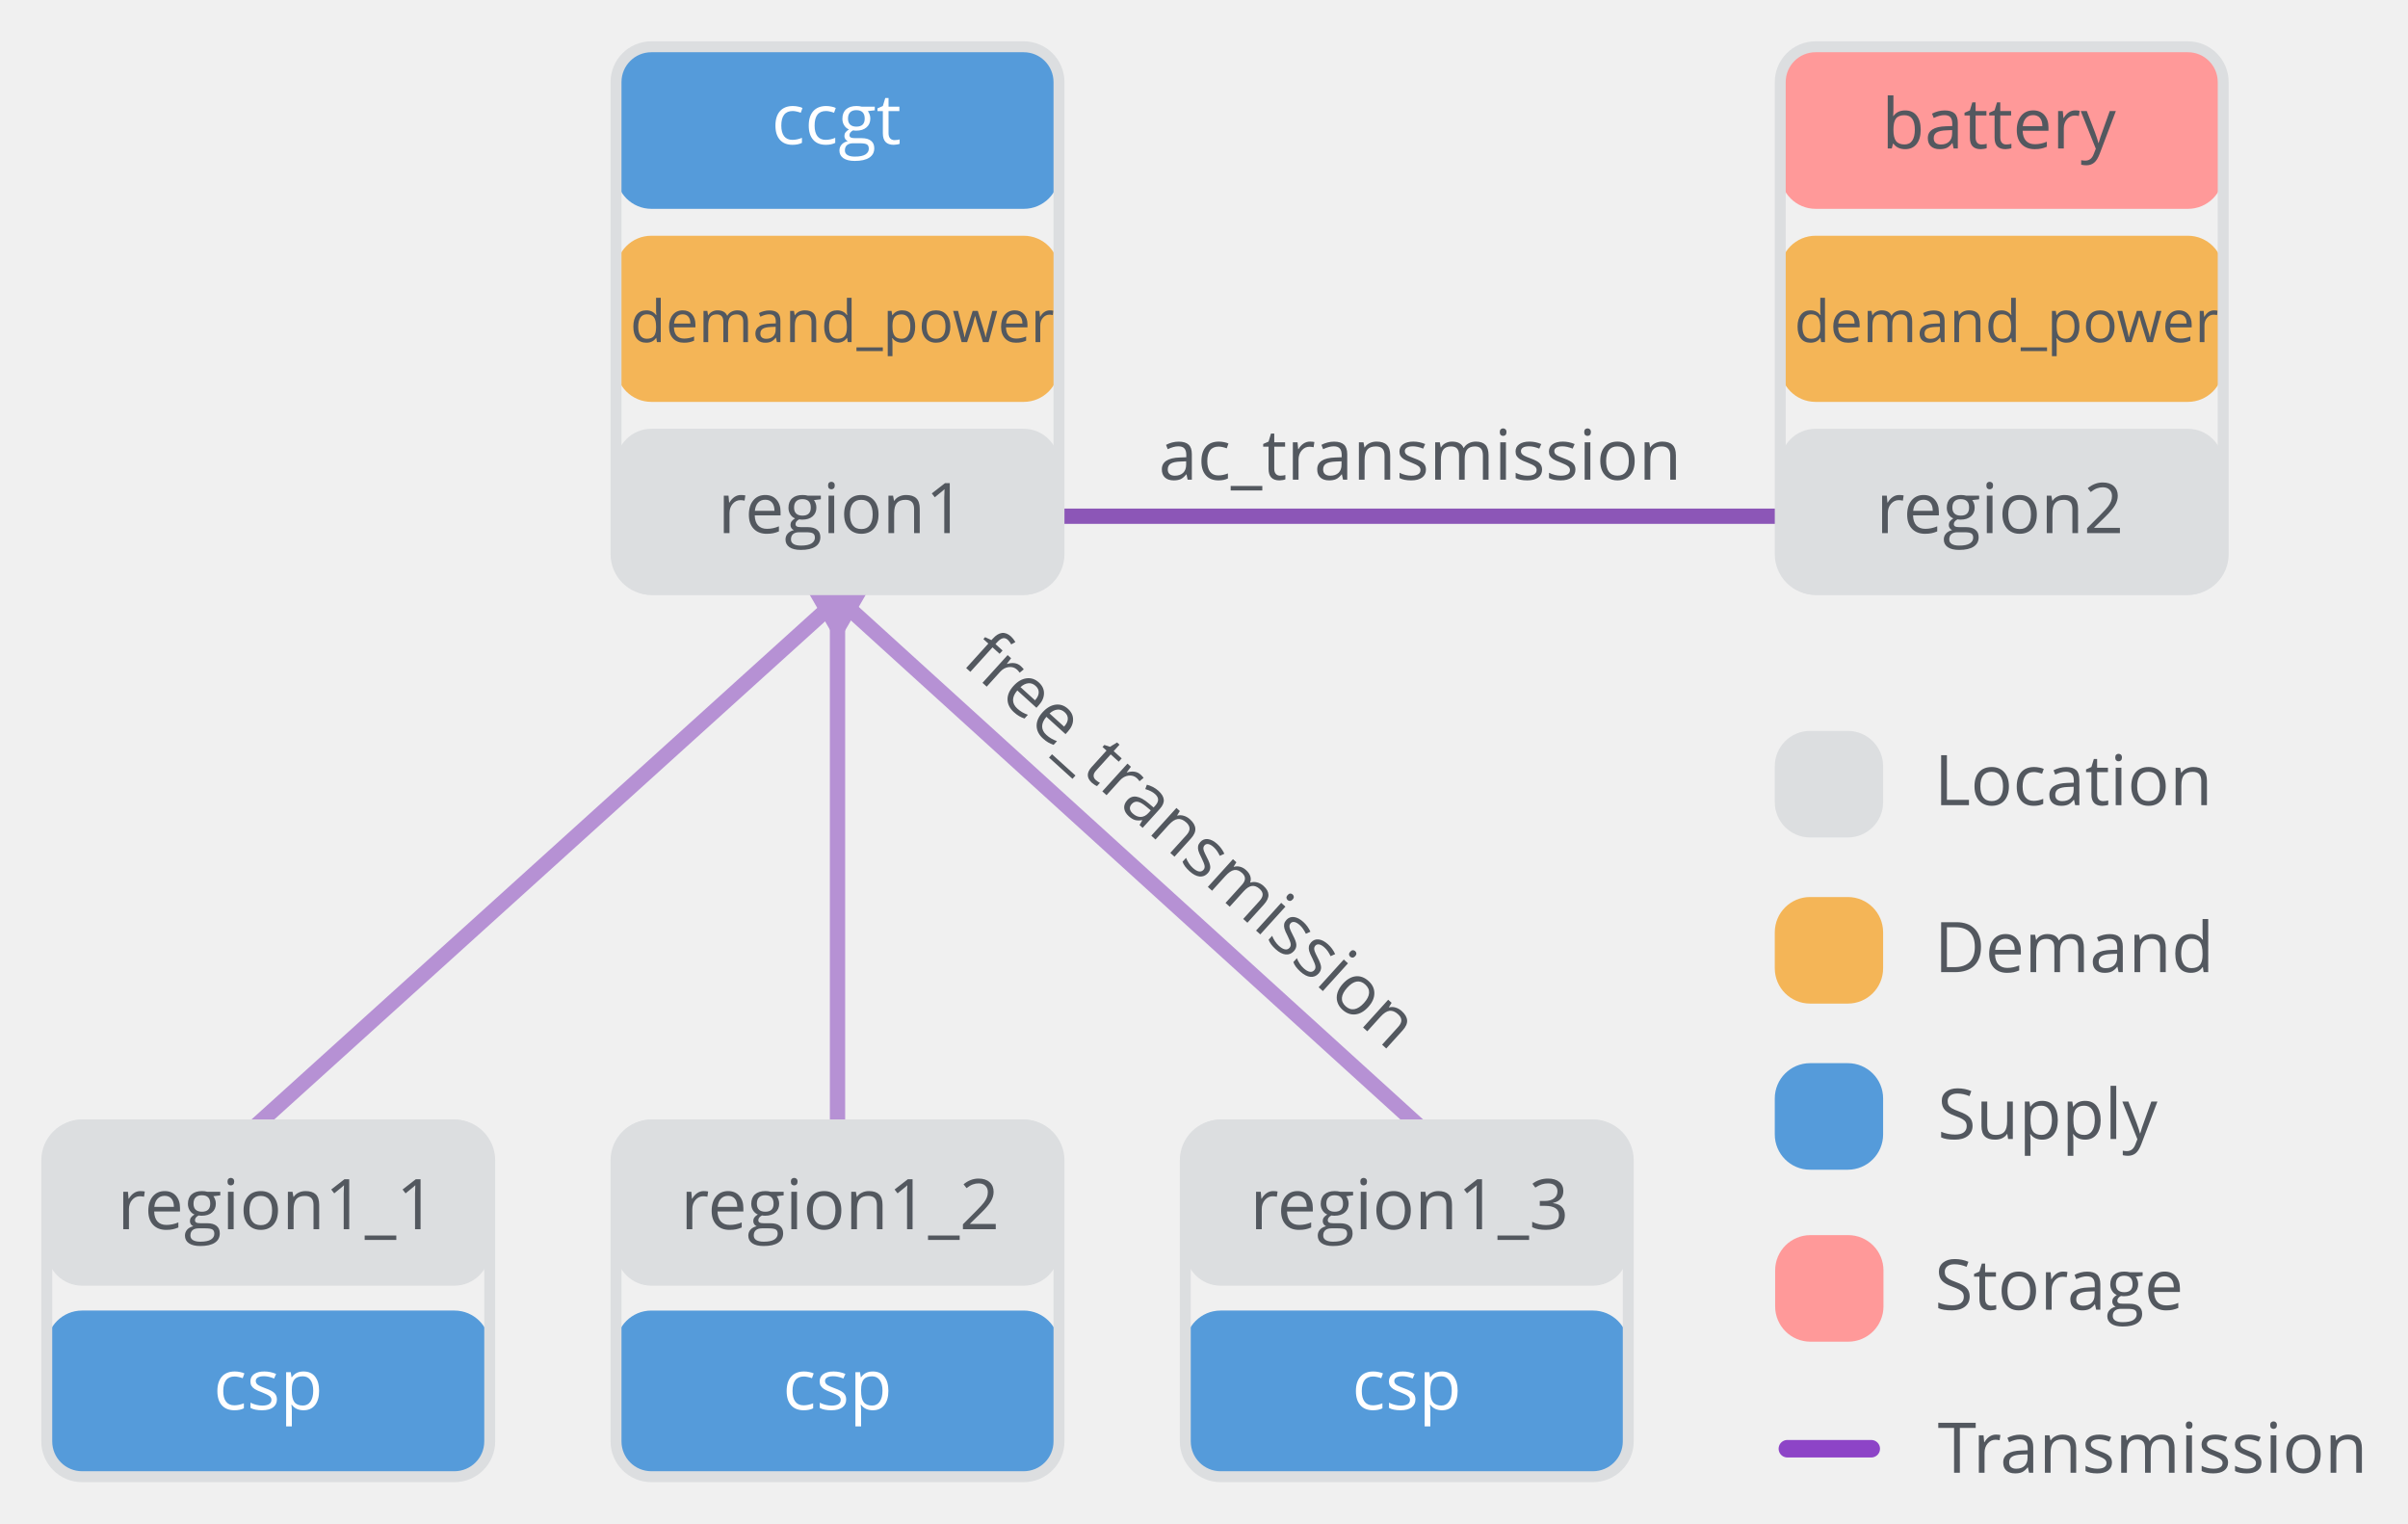
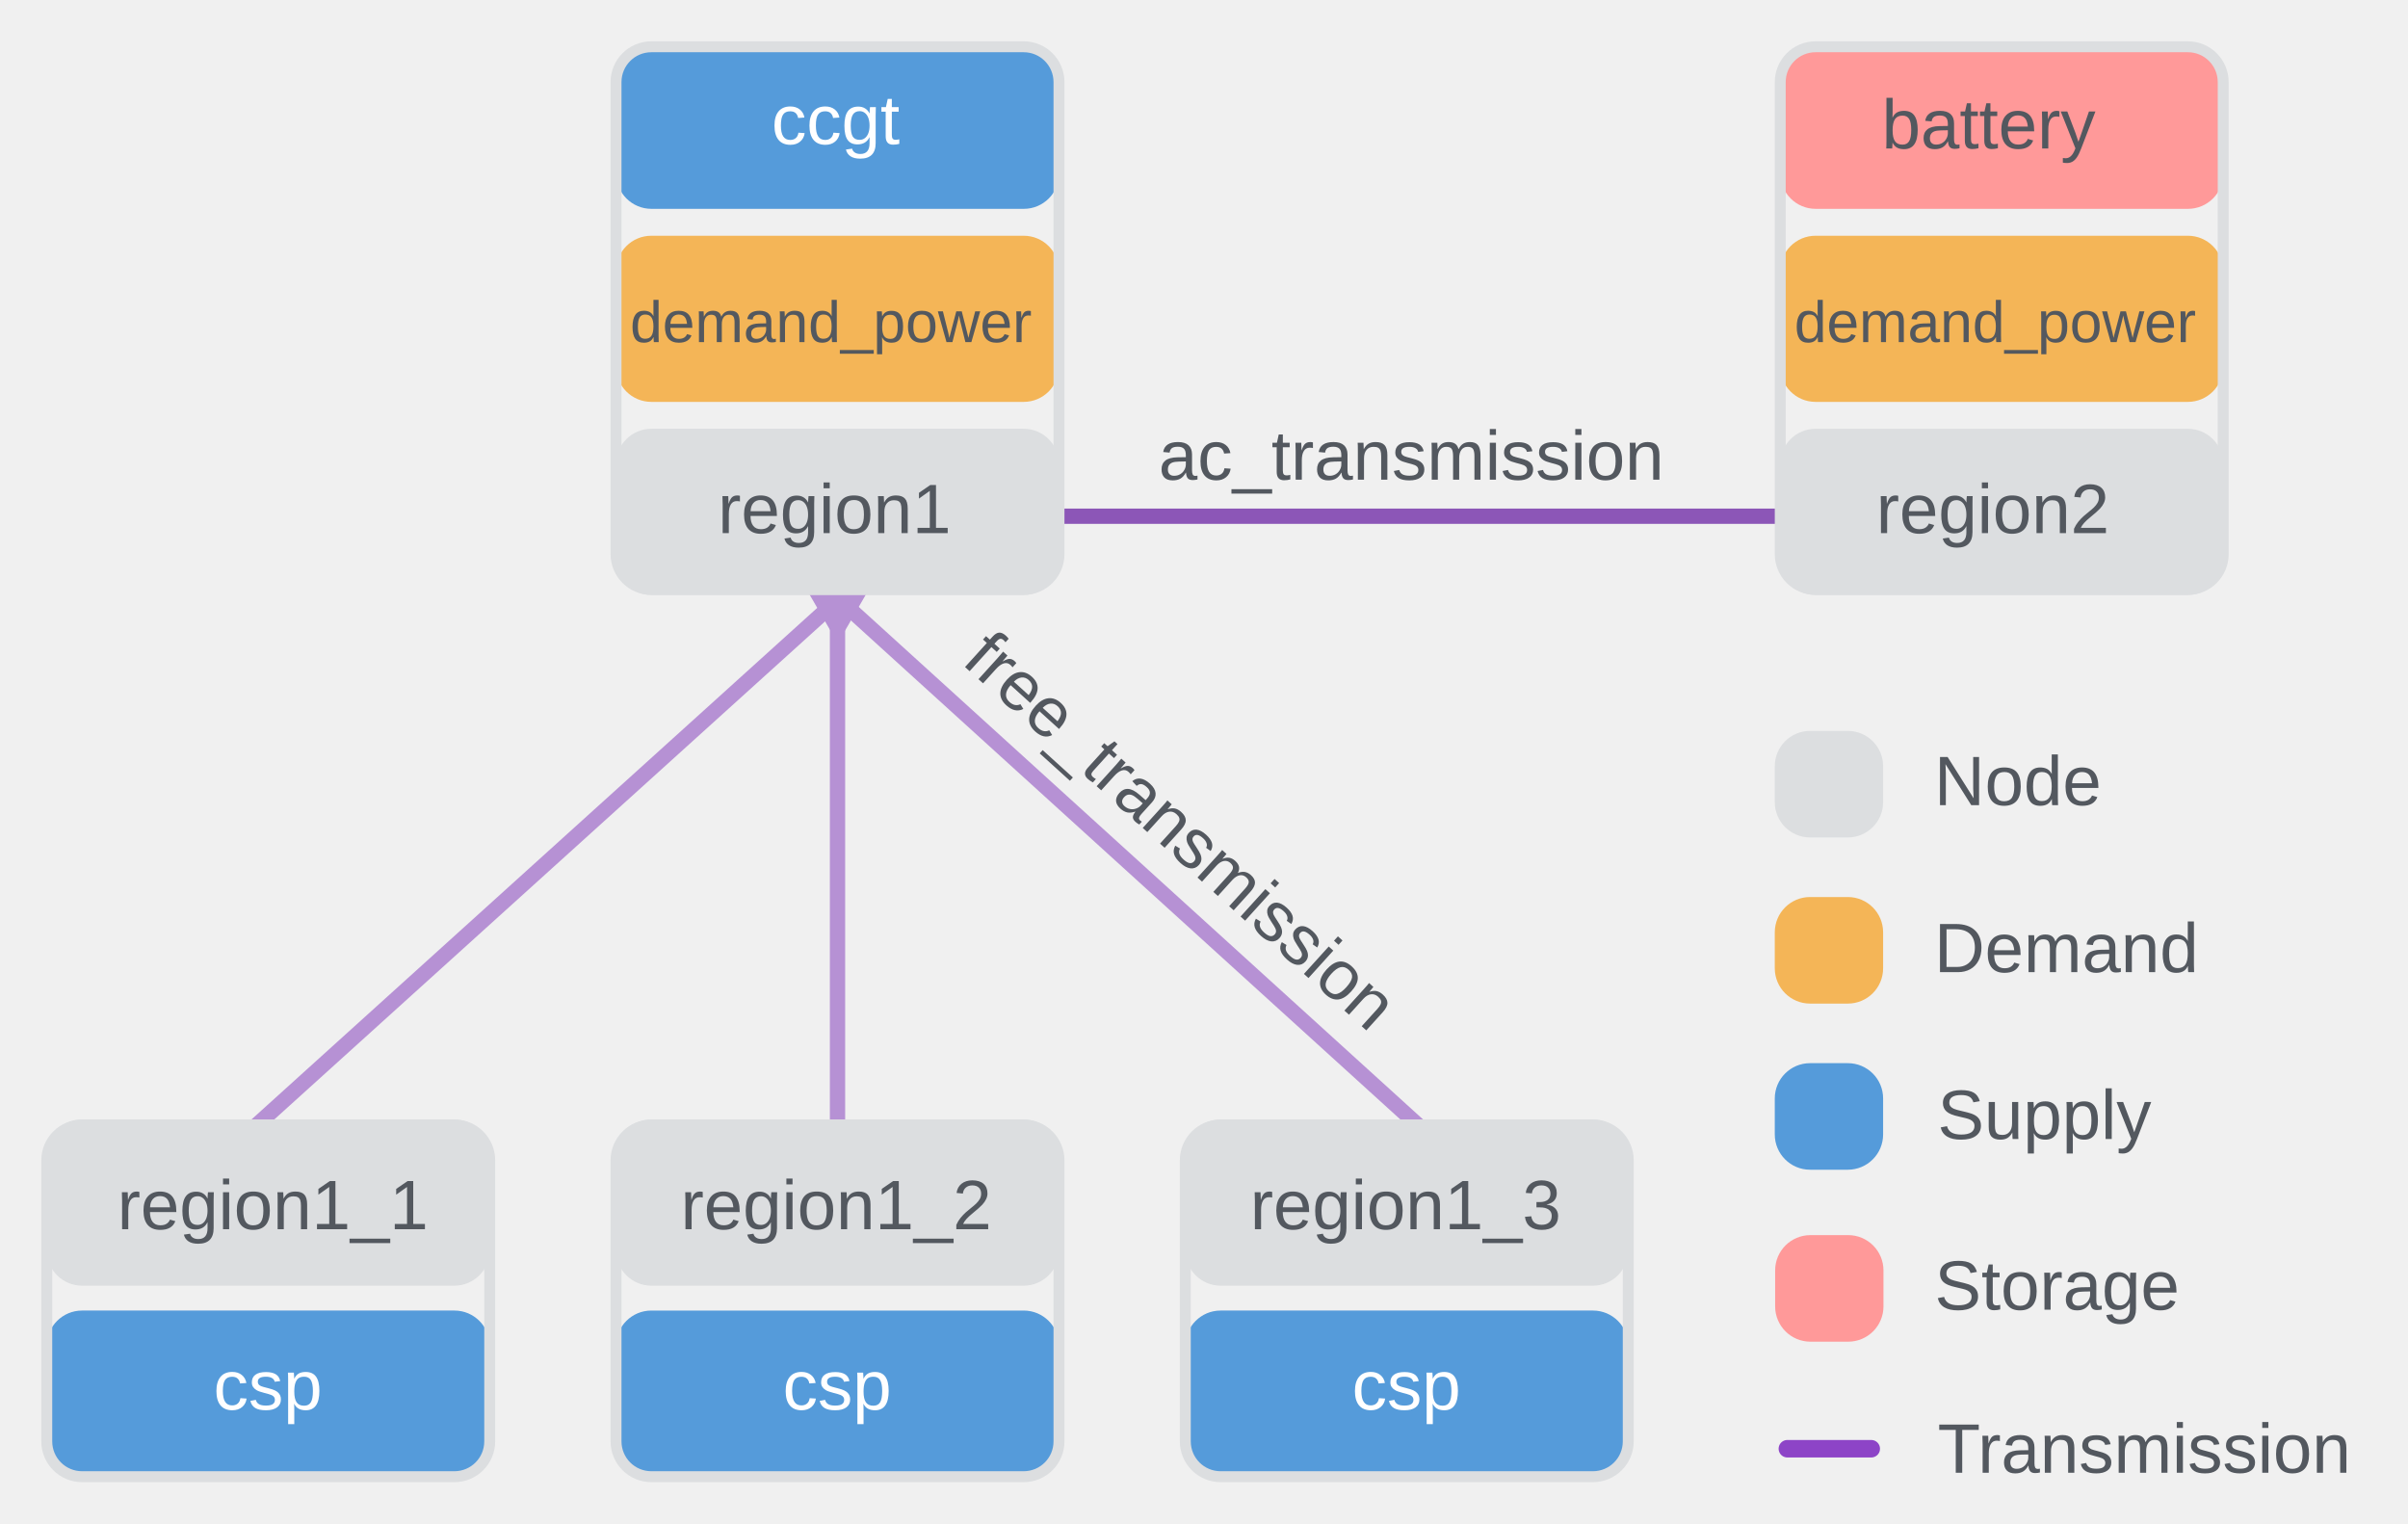
<svg xmlns="http://www.w3.org/2000/svg" id="svg2" version="1.1" xml:space="preserve" width="291.503mm" height="184.398mm" viewBox="0 0 1032.885 653.379">
  <defs id="defs6">
    <marker orient="auto" refY="0" refX="0" id="TriangleOutL" style="overflow:visible">
      <path id="path5125" d="M 5.77,0 -2.88,5 V -5 Z" style="fill:#b691d4;fill-opacity:1;fill-rule:evenodd;stroke:#b691d4;stroke-width:1pt;stroke-opacity:1" transform="scale(0.8)" />
    </marker>
    <marker style="overflow:visible" id="marker1277" refX="0" refY="0" orient="auto">
      <path transform="scale(0.6)" style="fill:#b691d4;fill-opacity:1;fill-rule:evenodd;stroke:#b691d4;stroke-width:1pt;stroke-opacity:1" d="m -0.375,-0.046 c 0,2.76 2.24,5 5,5 v -10 c -2.76,0 -5,2.24 -5,5 z" id="path1275" />
    </marker>
    <marker style="overflow:visible" id="marker1231" refX="0" refY="0" orient="auto">
      <path transform="matrix(0.6,0,0,0.6,4.275296,0.4580676)" style="fill:#b691d4;fill-opacity:1;fill-rule:evenodd;stroke:#b691d4;stroke-width:1pt;stroke-opacity:1" d="m -2.5,-0.809 c 0,2.76 -2.24,5 -5,5 v -10 c 2.76,0 5,2.24 5,5 z" id="path1229" />
    </marker>
    <clipPath clipPathUnits="userSpaceOnUse" id="clipPath166">
      <path d="m 617.021,82.363 h 153.666 v 58 H 617.021 Z" id="path168" />
    </clipPath>
    <marker style="overflow:visible" id="marker1231-2" refX="0" refY="0" orient="auto">
      <path transform="matrix(0.6,0,0,0.6,4.275296,0.4580676)" style="fill:#b691d4;fill-opacity:1;fill-rule:evenodd;stroke:#b691d4;stroke-width:1pt;stroke-opacity:1" d="m -2.5,-0.809 c 0,2.76 -2.24,5 -5,5 v -10 c 2.76,0 5,2.24 5,5 z" id="path1229-6" />
    </marker>
    <marker style="overflow:visible" id="marker1277-9" refX="0" refY="0" orient="auto">
      <path transform="scale(0.6)" style="fill:#b691d4;fill-opacity:1;fill-rule:evenodd;stroke:#b691d4;stroke-width:1pt;stroke-opacity:1" d="m -0.375,-0.046 c 0,2.76 2.24,5 5,5 v -10 c -2.76,0 -5,2.24 -5,5 z" id="path1275-0" />
    </marker>
    <marker style="overflow:visible" id="marker1231-2-0" refX="0" refY="0" orient="auto">
      <path transform="matrix(0.6,0,0,0.6,4.275296,0.4580676)" style="fill:#b691d4;fill-opacity:1;fill-rule:evenodd;stroke:#b691d4;stroke-width:1pt;stroke-opacity:1" d="m -2.5,-0.809 c 0,2.76 -2.24,5 -5,5 v -10 c 2.76,0 5,2.24 5,5 z" id="path1229-6-2" />
    </marker>
    <marker style="overflow:visible" id="marker1231-2-2" refX="0" refY="0" orient="auto">
      <path transform="matrix(0.6,0,0,0.6,4.275296,0.4580676)" style="fill:#b691d4;fill-opacity:1;fill-rule:evenodd;stroke:#b691d4;stroke-width:1pt;stroke-opacity:1" d="m -2.5,-0.809 c 0,2.76 -2.24,5 -5,5 v -10 c 2.76,0 5,2.24 5,5 z" id="path1229-6-9" />
    </marker>
    <marker style="overflow:visible" id="marker1231-2-9" refX="0" refY="0" orient="auto">
      <path transform="matrix(0.6,0,0,0.6,4.275296,0.4580676)" style="fill:#b691d4;fill-opacity:1;fill-rule:evenodd;stroke:#b691d4;stroke-width:1pt;stroke-opacity:1" d="m -2.5,-0.809 c 0,2.76 -2.24,5 -5,5 v -10 c 2.76,0 5,2.24 5,5 z" id="path1229-6-6" />
    </marker>
  </defs>
  <g id="g10" transform="matrix(1.25,0,0,-1.25,-40.13392,893.8944)">
    <path style="fill:none;stroke:#b691d4;stroke-width:2.63;stroke-linecap:round;stroke-linejoin:round;stroke-miterlimit:4;stroke-dasharray:none;stroke-dashoffset:0;stroke-opacity:1;marker-start:url(#TriangleOutL)" d="m 319.573,509.349 0.005,-5.594" id="path979-1-0-5" />
    <rect ry="12.111" rx="12.111" y="-700.461" x="243.537" height="57" width="152" id="rect896-2-1" style="opacity:1;fill:#559bda;fill-opacity:1;stroke:none;stroke-width:1.225;stroke-linecap:butt;stroke-linejoin:miter;stroke-miterlimit:4;stroke-dasharray:none;stroke-dashoffset:0;stroke-opacity:1" transform="scale(1,-1)" />
    <path style="fill:none;stroke:#b691d4;stroke-width:5.25;stroke-linecap:round;stroke-linejoin:round;stroke-miterlimit:4;stroke-dasharray:none;stroke-dashoffset:0;stroke-opacity:1" d="M 310.254,518.357 524.765,323.556" id="path979-1-4" />
    <path style="fill:none;stroke:#b691d4;stroke-width:5.25;stroke-linecap:round;stroke-linejoin:round;stroke-miterlimit:4;stroke-dasharray:none;stroke-opacity:1" d="m 319.5,296.598 c 0,238.953 0,238.953 0,238.953" id="path1298-8" />
    <path style="fill:none;stroke:#b691d4;stroke-width:5.25;stroke-linecap:round;stroke-linejoin:round;stroke-miterlimit:4;stroke-dasharray:none;stroke-dashoffset:0;stroke-opacity:1" d="M 329.613,518.449 114.045,323.551" id="path979-1" />
    <path style="fill:none;stroke:#8c56b7;stroke-width:5.25;stroke-linecap:round;stroke-linejoin:round;stroke-miterlimit:4;stroke-dasharray:none;stroke-opacity:1" d="m 397.05,538 c 251.891,0 251.891,0 251.891,0" id="path1298" />
    <rect ry="12.111" rx="12.111" y="-265.461" x="243.5" height="57" width="152" id="rect896-2-9" style="opacity:1;fill:#559bda;fill-opacity:1;stroke:none;stroke-width:1.225;stroke-linecap:butt;stroke-linejoin:miter;stroke-miterlimit:4;stroke-dasharray:none;stroke-dashoffset:0;stroke-opacity:1" transform="scale(1,-1)" />
    <rect ry="12.111" rx="12.111" y="-378.992" x="475.792" height="57" width="152" id="rect896-2-5" style="opacity:1;fill:#dcdee0;fill-opacity:1;stroke:none;stroke-width:1.225;stroke-linecap:butt;stroke-linejoin:miter;stroke-miterlimit:4;stroke-dasharray:none;stroke-dashoffset:0;stroke-opacity:1" transform="matrix(1,0,0,-1,-232.2923,-47.99247)" />
    <rect ry="12.111" rx="12.111" y="-331" x="438.845" height="57" width="152" id="rect896-2-66" style="opacity:1;fill:#dcdee0;fill-opacity:1;stroke:none;stroke-width:1.225;stroke-linecap:butt;stroke-linejoin:miter;stroke-miterlimit:4;stroke-dasharray:none;stroke-dashoffset:0;stroke-opacity:1" transform="scale(1,-1)" />
    <rect ry="12.111" rx="12.111" y="-568" x="243.5" height="57" width="152" id="rect896-2-4" style="opacity:1;fill:#dcdee0;fill-opacity:1;stroke:none;stroke-width:1.225;stroke-linecap:butt;stroke-linejoin:miter;stroke-miterlimit:4;stroke-dasharray:none;stroke-dashoffset:0;stroke-opacity:1" transform="scale(1,-1)" />
    <rect ry="12.111" rx="12.111" y="-615.992" x="875.292" height="57" width="152" id="rect896-2-2" style="opacity:1;fill:#dcdee0;fill-opacity:1;stroke:none;stroke-width:1.225;stroke-linecap:butt;stroke-linejoin:miter;stroke-miterlimit:4;stroke-dasharray:none;stroke-dashoffset:0;stroke-opacity:1" transform="matrix(1,0,0,-1,-232.2923,-47.99247)" />
-     <text transform="scale(1,-1)" style="font-style:normal;font-variant:normal;font-weight:300;font-stretch:normal;line-height:0%;font-family:Helvetica;-inkscape-font-specification:'Helvetica Light';writing-mode:lr-tb;fill:#53585f;fill-opacity:1;fill-rule:nonzero;stroke:none" id="text38" x="278.42" y="-532.202">
-       <tspan id="tspan40" style="font-style:normal;font-variant:normal;font-weight:normal;font-stretch:normal;font-size:24px;line-height:1.25;font-family:'Open Sans','arial','helvetica','sans-serif';-inkscape-font-specification:'Open Sans'" x="278.42" y="-532.202">region1</tspan>
+     <text transform="scale(1,-1)" style="font-style:normal;font-variant:normal;font-weight:300;font-stretch:normal;line-height:0%;font-family:arial, helvetica, sans-serif;-inkscape-font-specification:'Helvetica Light';writing-mode:lr-tb;fill:#53585f;fill-opacity:1;fill-rule:nonzero;stroke:none" id="text38" x="278.42" y="-532.202">
+       <tspan id="tspan40" style="font-style:normal;font-variant:normal;font-weight:normal;font-stretch:normal;font-size:24px;line-height:1.25;font-family:arial, helvetica, sans-serif;-inkscape-font-specification:'Open Sans'" x="278.42" y="-532.202">region1</tspan>
    </text>
    <rect ry="12.111" rx="12.111" y="-331" x="48.155" height="57" width="152" id="rect896-2-6" style="opacity:1;fill:#dcdee0;fill-opacity:1;stroke:none;stroke-width:1.225;stroke-linecap:butt;stroke-linejoin:miter;stroke-miterlimit:4;stroke-dasharray:none;stroke-dashoffset:0;stroke-opacity:1" transform="scale(1,-1)" />
-     <text transform="scale(1,-1)" style="font-style:normal;font-variant:normal;font-weight:300;font-stretch:normal;line-height:0%;font-family:Helvetica;-inkscape-font-specification:'Helvetica Light';writing-mode:lr-tb;fill:#53585f;fill-opacity:1;fill-rule:nonzero;stroke:none" id="text44" x="72.341" y="-293.371">
-       <tspan id="tspan46" style="font-style:normal;font-variant:normal;font-weight:normal;font-stretch:normal;font-size:24px;line-height:1.25;font-family:'Open Sans','arial','helvetica','sans-serif';-inkscape-font-specification:'Open Sans'" x="72.341" y="-293.371">region1_1</tspan>
+     <text transform="scale(1,-1)" style="font-style:normal;font-variant:normal;font-weight:300;font-stretch:normal;line-height:0%;font-family:arial, helvetica, sans-serif;-inkscape-font-specification:'Helvetica Light';writing-mode:lr-tb;fill:#53585f;fill-opacity:1;fill-rule:nonzero;stroke:none" id="text44" x="72.341" y="-293.371">
+       <tspan id="tspan46" style="font-style:normal;font-variant:normal;font-weight:normal;font-stretch:normal;font-size:24px;line-height:1.25;font-family:arial, helvetica, sans-serif;-inkscape-font-specification:'Open Sans'" x="72.341" y="-293.371">region1_1</tspan>
    </text>
-     <text transform="scale(1,-1)" style="font-style:normal;font-variant:normal;font-weight:300;font-stretch:normal;line-height:0%;font-family:Helvetica;-inkscape-font-specification:'Helvetica Light';writing-mode:lr-tb;fill:#53585f;fill-opacity:1;fill-rule:nonzero;stroke:none" id="text50" x="675.893" y="-532.202">
-       <tspan id="tspan52" style="font-style:normal;font-variant:normal;font-weight:normal;font-stretch:normal;font-size:24px;line-height:1.25;font-family:'Open Sans','arial','helvetica','sans-serif';-inkscape-font-specification:'Open Sans'" x="675.893" y="-532.202">region2</tspan>
+     <text transform="scale(1,-1)" style="font-style:normal;font-variant:normal;font-weight:300;font-stretch:normal;line-height:0%;font-family:arial, helvetica, sans-serif;-inkscape-font-specification:'Helvetica Light';writing-mode:lr-tb;fill:#53585f;fill-opacity:1;fill-rule:nonzero;stroke:none" id="text50" x="675.893" y="-532.202">
+       <tspan id="tspan52" style="font-style:normal;font-variant:normal;font-weight:normal;font-stretch:normal;font-size:24px;line-height:1.25;font-family:arial, helvetica, sans-serif;-inkscape-font-specification:'Open Sans'" x="675.893" y="-532.202">region2</tspan>
    </text>
-     <text transform="scale(1,-1)" style="font-style:normal;font-variant:normal;font-weight:300;font-stretch:normal;line-height:0%;font-family:Helvetica;-inkscape-font-specification:'Helvetica Light';writing-mode:lr-tb;fill:#ffffff;fill-opacity:1;fill-rule:nonzero;stroke:none" id="text62" x="300.703" y="-231.482">
-       <tspan id="tspan64" style="font-style:normal;font-variant:normal;font-weight:normal;font-stretch:normal;font-size:24px;line-height:1.25;font-family:'Open Sans','arial','helvetica','sans-serif';-inkscape-font-specification:'Open Sans'" x="300.703" y="-231.482">csp</tspan>
+     <text transform="scale(1,-1)" style="font-style:normal;font-variant:normal;font-weight:300;font-stretch:normal;line-height:0%;font-family:arial, helvetica, sans-serif;-inkscape-font-specification:'Helvetica Light';writing-mode:lr-tb;fill:#ffffff;fill-opacity:1;fill-rule:nonzero;stroke:none" id="text62" x="300.703" y="-231.482">
+       <tspan id="tspan64" style="font-style:normal;font-variant:normal;font-weight:normal;font-stretch:normal;font-size:24px;line-height:1.25;font-family:arial, helvetica, sans-serif;-inkscape-font-specification:'Open Sans'" x="300.703" y="-231.482">csp</tspan>
    </text>
-     <text transform="scale(1,-1)" style="font-style:normal;font-variant:normal;font-weight:300;font-stretch:normal;line-height:0%;font-family:Helvetica;-inkscape-font-specification:'Helvetica Light';writing-mode:lr-tb;fill:#ffffff;fill-opacity:1;fill-rule:nonzero;stroke:none" id="text104" x="296.855" y="-665.663">
-       <tspan id="tspan106" style="font-style:normal;font-variant:normal;font-weight:normal;font-stretch:normal;font-size:24px;line-height:1.25;font-family:'Open Sans','arial','helvetica','sans-serif';-inkscape-font-specification:'Open Sans'" x="296.855" y="-665.663">ccgt</tspan>
+     <text transform="scale(1,-1)" style="font-style:normal;font-variant:normal;font-weight:300;font-stretch:normal;line-height:0%;font-family:arial, helvetica, sans-serif;-inkscape-font-specification:'Helvetica Light';writing-mode:lr-tb;fill:#ffffff;fill-opacity:1;fill-rule:nonzero;stroke:none" id="text104" x="296.855" y="-665.663">
+       <tspan id="tspan106" style="font-style:normal;font-variant:normal;font-weight:normal;font-stretch:normal;font-size:24px;line-height:1.25;font-family:arial, helvetica, sans-serif;-inkscape-font-specification:'Open Sans'" x="296.855" y="-665.663">ccgt</tspan>
    </text>
-     <text transform="scale(1,-1)" style="font-style:normal;font-variant:normal;font-weight:300;font-stretch:normal;line-height:0%;font-family:Helvetica;-inkscape-font-specification:'Helvetica Light';writing-mode:lr-tb;fill:#53585f;fill-opacity:1;fill-rule:nonzero;stroke:none" id="text176" x="429.685" y="-550.526">
-       <tspan id="tspan178" style="font-style:normal;font-variant:normal;font-weight:normal;font-stretch:normal;font-size:24px;line-height:1.25;font-family:'Open Sans','arial','helvetica','sans-serif';-inkscape-font-specification:'Open Sans'" x="429.685" y="-550.526">ac_transmission</tspan>
+     <text transform="scale(1,-1)" style="font-style:normal;font-variant:normal;font-weight:300;font-stretch:normal;line-height:0%;font-family:arial, helvetica, sans-serif;-inkscape-font-specification:'Helvetica Light';writing-mode:lr-tb;fill:#53585f;fill-opacity:1;fill-rule:nonzero;stroke:none" id="text176" x="429.685" y="-550.526">
+       <tspan id="tspan178" style="font-style:normal;font-variant:normal;font-weight:normal;font-stretch:normal;font-size:24px;line-height:1.25;font-family:arial, helvetica, sans-serif;-inkscape-font-specification:'Open Sans'" x="429.685" y="-550.526">ac_transmission</tspan>
    </text>
    <g id="g4231" transform="translate(0,-127.7697)">
      <rect transform="matrix(1,0,0,-1,-232.2923,-47.99247)" style="opacity:1;fill:#f4b557;fill-opacity:1;stroke:none;stroke-width:1.225;stroke-linecap:butt;stroke-linejoin:miter;stroke-miterlimit:4;stroke-dasharray:none;stroke-dashoffset:0;stroke-opacity:1" id="rect896-2-59" width="152" height="57" x="475.792" y="-809.992" rx="12.111" ry="12.111" />
-       <text id="text182" style="font-style:normal;font-variant:normal;font-weight:300;font-stretch:normal;line-height:0%;font-family:Helvetica;-inkscape-font-specification:'Helvetica Light';writing-mode:lr-tb;fill:#53585f;fill-opacity:1;fill-rule:nonzero;stroke:none" transform="scale(1,-1)" x="248.318" y="-725.498">
-         <tspan style="font-style:normal;font-variant:normal;font-weight:normal;font-stretch:normal;font-size:20px;line-height:1.25;font-family:'Open Sans','arial','helvetica','sans-serif';-inkscape-font-specification:'Open Sans'" id="tspan184" x="248.318" y="-725.498">demand_power</tspan>
+       <text id="text182" style="font-style:normal;font-variant:normal;font-weight:300;font-stretch:normal;line-height:0%;font-family:arial, helvetica, sans-serif;-inkscape-font-specification:'Helvetica Light';writing-mode:lr-tb;fill:#53585f;fill-opacity:1;fill-rule:nonzero;stroke:none" transform="scale(1,-1)" x="248.318" y="-725.498">
+         <tspan style="font-style:normal;font-variant:normal;font-weight:normal;font-stretch:normal;font-size:20px;line-height:1.25;font-family:arial, helvetica, sans-serif;-inkscape-font-specification:'Open Sans'" id="tspan184" x="248.318" y="-725.498">demand_power</tspan>
      </text>
    </g>
-     <text style="font-style:normal;font-variant:normal;font-weight:300;font-stretch:normal;font-size:12px;line-height:0%;font-family:Helvetica;-inkscape-font-specification:'Helvetica Light';writing-mode:lr-tb;fill:#53585f;fill-opacity:1;fill-rule:nonzero;stroke:none;stroke-width:1" id="text44-9" x="265.658" y="-293.371" transform="scale(1,-1)">
-       <tspan id="tspan46-7" style="font-style:normal;font-variant:normal;font-weight:normal;font-stretch:normal;font-size:24px;line-height:1.25;font-family:'Open Sans','arial','helvetica','sans-serif';-inkscape-font-specification:'Open Sans';stroke-width:1" x="265.658" y="-293.371">region1_2</tspan>
+     <text style="font-style:normal;font-variant:normal;font-weight:300;font-stretch:normal;font-size:12px;line-height:0%;font-family:arial, helvetica, sans-serif;-inkscape-font-specification:'Helvetica Light';writing-mode:lr-tb;fill:#53585f;fill-opacity:1;fill-rule:nonzero;stroke:none;stroke-width:1" id="text44-9" x="265.658" y="-293.371" transform="scale(1,-1)">
+       <tspan id="tspan46-7" style="font-style:normal;font-variant:normal;font-weight:normal;font-stretch:normal;font-size:24px;line-height:1.25;font-family:arial, helvetica, sans-serif;-inkscape-font-specification:'Open Sans';stroke-width:1" x="265.658" y="-293.371">region1_2</tspan>
    </text>
-     <text style="font-style:normal;font-variant:normal;font-weight:300;font-stretch:normal;font-size:12px;line-height:0%;font-family:Helvetica;-inkscape-font-specification:'Helvetica Light';writing-mode:lr-tb;fill:#53585f;fill-opacity:1;fill-rule:nonzero;stroke:none;stroke-width:1" id="text44-5" x="461.061" y="-293.371" transform="scale(1,-1)">
-       <tspan id="tspan46-9" style="font-style:normal;font-variant:normal;font-weight:normal;font-stretch:normal;font-size:24px;line-height:1.25;font-family:'Open Sans','arial','helvetica','sans-serif';-inkscape-font-specification:'Open Sans';stroke-width:1" x="461.061" y="-293.371">region1_3</tspan>
+     <text style="font-style:normal;font-variant:normal;font-weight:300;font-stretch:normal;font-size:12px;line-height:0%;font-family:arial, helvetica, sans-serif;-inkscape-font-specification:'Helvetica Light';writing-mode:lr-tb;fill:#53585f;fill-opacity:1;fill-rule:nonzero;stroke:none;stroke-width:1" id="text44-5" x="461.061" y="-293.371" transform="scale(1,-1)">
+       <tspan id="tspan46-9" style="font-style:normal;font-variant:normal;font-weight:normal;font-stretch:normal;font-size:24px;line-height:1.25;font-family:arial, helvetica, sans-serif;-inkscape-font-specification:'Open Sans';stroke-width:1" x="461.061" y="-293.371">region1_3</tspan>
    </text>
-     <text y="-604.274" x="-59.211" style="font-style:normal;font-variant:normal;font-weight:300;font-stretch:normal;font-size:12px;line-height:0%;font-family:Helvetica;-inkscape-font-specification:'Helvetica Light';writing-mode:lr-tb;fill:#53585f;fill-opacity:1;fill-rule:nonzero;stroke:none;stroke-width:1" id="text176-6" transform="matrix(0.7412812,-0.6711946,-0.6711946,-0.7412812,0,0)">
-       <tspan id="tspan178-9" style="font-style:normal;font-variant:normal;font-weight:normal;font-stretch:normal;font-size:24px;line-height:1.25;font-family:'Open Sans','arial','helvetica','sans-serif';-inkscape-font-specification:'Open Sans';stroke-width:1" x="-59.211" y="-604.274">free_transmission</tspan>
+     <text y="-604.274" x="-59.211" style="font-style:normal;font-variant:normal;font-weight:300;font-stretch:normal;font-size:12px;line-height:0%;font-family:arial, helvetica, sans-serif;-inkscape-font-specification:'Helvetica Light';writing-mode:lr-tb;fill:#53585f;fill-opacity:1;fill-rule:nonzero;stroke:none;stroke-width:1" id="text176-6" transform="matrix(0.7412812,-0.6711946,-0.6711946,-0.7412812,0,0)">
+       <tspan id="tspan178-9" style="font-style:normal;font-variant:normal;font-weight:normal;font-stretch:normal;font-size:24px;line-height:1.25;font-family:arial, helvetica, sans-serif;-inkscape-font-specification:'Open Sans';stroke-width:1" x="-59.211" y="-604.274">free_transmission</tspan>
    </text>
-     <text xml:space="preserve" style="font-style:normal;font-weight:normal;font-size:30px;line-height:1.25;font-family:sans-serif;letter-spacing:0px;word-spacing:0px;fill:#000000;fill-opacity:1;stroke:none;stroke-width:0.75" x="707.899" y="-243.085" id="text4751" transform="scale(1,-1)">
-       <tspan id="tspan4749" x="707.899" y="-215.715" style="stroke-width:0.75" />
-     </text>
+     <text xml:space="preserve" style="font-style:normal;font-weight:normal;font-size:30px;line-height:1.25;font-family:arial, helvetica, sans-serif;letter-spacing:0px;word-spacing:0px;fill:#000000;fill-opacity:1;stroke:none;stroke-width:0.75" x="707.899" y="-243.085" id="text4751" transform="scale(1,-1)" />
    <g id="g6258" transform="translate(8.438671,-9.814628)">
      <g style="fill:#559bda;fill-opacity:1" transform="matrix(0.2445768,0,0,0.6414047,481.8333,270.2212)" id="g959-0">
        <rect style="opacity:1;fill:#559bda;fill-opacity:1;stroke:none;stroke-width:1.225;stroke-linecap:butt;stroke-linejoin:miter;stroke-miterlimit:4;stroke-dasharray:none;stroke-dashoffset:0;stroke-opacity:1" id="rect896-2-23" width="152" height="57" x="616.792" y="-140.217" rx="49.519" ry="18.882" transform="scale(1,-1)" />
      </g>
      <g style="fill:#f4b557;fill-opacity:1" transform="matrix(0.2445768,0,0,0.6414047,481.8333,327.2212)" id="g959-9">
        <rect style="opacity:1;fill:#f4b557;fill-opacity:1;stroke:none;stroke-width:1.225;stroke-linecap:butt;stroke-linejoin:miter;stroke-miterlimit:4;stroke-dasharray:none;stroke-dashoffset:0;stroke-opacity:1" id="rect896-2-51" width="152" height="57" x="616.792" y="-140.217" rx="49.519" ry="18.882" transform="scale(1,-1)" />
      </g>
      <g style="fill:#dcdee0;fill-opacity:1" transform="matrix(0.2445768,0,0,0.6414047,481.8333,384.2212)" id="g959-94">
        <rect style="opacity:1;fill:#dcdee0;fill-opacity:1;stroke:none;stroke-width:1.225;stroke-linecap:butt;stroke-linejoin:miter;stroke-miterlimit:4;stroke-dasharray:none;stroke-dashoffset:0;stroke-opacity:1" id="rect896-2-0" width="152" height="57" x="616.792" y="-140.217" rx="49.519" ry="18.882" transform="scale(1,-1)" />
      </g>
      <g transform="matrix(0.2445768,0,0,0.6414047,481.9563,211.2212)" id="g959">
        <rect style="opacity:1;fill:#ff9999;fill-opacity:1;stroke:none;stroke-width:1.225;stroke-linecap:butt;stroke-linejoin:miter;stroke-miterlimit:4;stroke-dasharray:none;stroke-dashoffset:0;stroke-opacity:1" id="rect896-2" width="152" height="57" x="616.792" y="-140.217" rx="49.519" ry="18.882" transform="scale(1,-1)" />
      </g>
-       <text y="-469.953" x="687.414" id="text70" style="font-style:normal;font-variant:normal;font-weight:300;font-stretch:normal;line-height:0%;font-family:Helvetica;-inkscape-font-specification:'Helvetica Light';writing-mode:lr-tb;fill:#53585f;fill-opacity:1;fill-rule:nonzero;stroke:none" transform="scale(1,-1)">
-         <tspan y="-466.644" x="687.414" style="font-style:normal;font-variant:normal;font-weight:normal;font-stretch:normal;font-size:24px;line-height:1.25;font-family:'Open Sans','arial','helvetica','sans-serif';-inkscape-font-specification:'Open Sans'" id="tspan72" />
-         <tspan y="-448.688" x="687.414" style="font-style:normal;font-variant:normal;font-weight:normal;font-stretch:normal;font-size:24px;line-height:1.25;font-family:'Open Sans','arial','helvetica','sans-serif';-inkscape-font-specification:'Open Sans'" id="tspan74">Location</tspan>
+       <text y="-448.688" x="687.414" id="text70" style="font-style:normal;font-variant:normal;font-weight:300;font-stretch:normal;line-height:0%;font-family:arial, helvetica, sans-serif;-inkscape-font-specification:'Helvetica Light';writing-mode:lr-tb;fill:#53585f;fill-opacity:1;fill-rule:nonzero;stroke:none" transform="scale(1,-1)">
+         <tspan y="-448.688" x="687.414" style="font-style:normal;font-variant:normal;font-weight:normal;font-stretch:normal;font-size:24px;line-height:1.25;font-family:arial, helvetica, sans-serif;-inkscape-font-specification:'Open Sans'" id="tspan74">Node</tspan>
      </text>
-       <text y="-391.377" x="687.414" id="text78" style="font-style:normal;font-variant:normal;font-weight:300;font-stretch:normal;line-height:0%;font-family:Helvetica;-inkscape-font-specification:'Helvetica Light';writing-mode:lr-tb;fill:#53585f;fill-opacity:1;fill-rule:nonzero;stroke:none" transform="scale(1,-1)">
-         <tspan y="-391.377" x="687.414" style="font-style:normal;font-variant:normal;font-weight:normal;font-stretch:normal;font-size:24px;line-height:1.25;font-family:'Open Sans','arial','helvetica','sans-serif';-inkscape-font-specification:'Open Sans'" id="tspan80">Demand</tspan>
+       <text y="-391.377" x="687.414" id="text78" style="font-style:normal;font-variant:normal;font-weight:300;font-stretch:normal;line-height:0%;font-family:arial, helvetica, sans-serif;-inkscape-font-specification:'Helvetica Light';writing-mode:lr-tb;fill:#53585f;fill-opacity:1;fill-rule:nonzero;stroke:none" transform="scale(1,-1)">
+         <tspan y="-391.377" x="687.414" style="font-style:normal;font-variant:normal;font-weight:normal;font-stretch:normal;font-size:24px;line-height:1.25;font-family:arial, helvetica, sans-serif;-inkscape-font-specification:'Open Sans'" id="tspan80">Demand</tspan>
      </text>
-       <text y="-219.635" x="688.569" id="text160" style="font-style:normal;font-variant:normal;font-weight:300;font-stretch:normal;line-height:0%;font-family:Helvetica;-inkscape-font-specification:'Helvetica Light';writing-mode:lr-tb;fill:#53585f;fill-opacity:1;fill-rule:nonzero;stroke:none" transform="scale(1,-1)">
-         <tspan y="-219.635" x="688.569" style="font-style:normal;font-variant:normal;font-weight:normal;font-stretch:normal;font-size:24px;line-height:1.25;font-family:'Open Sans','arial','helvetica','sans-serif';-inkscape-font-specification:'Open Sans'" id="tspan166">Transmission</tspan>
+       <text y="-219.635" x="688.569" id="text160" style="font-style:normal;font-variant:normal;font-weight:300;font-stretch:normal;line-height:0%;font-family:arial, helvetica, sans-serif;-inkscape-font-specification:'Helvetica Light';writing-mode:lr-tb;fill:#53585f;fill-opacity:1;fill-rule:nonzero;stroke:none" transform="scale(1,-1)">
+         <tspan y="-219.635" x="688.569" style="font-style:normal;font-variant:normal;font-weight:normal;font-stretch:normal;font-size:24px;line-height:1.25;font-family:arial, helvetica, sans-serif;-inkscape-font-specification:'Open Sans'" id="tspan166">Transmission</tspan>
      </text>
-       <text y="-275.57" x="687.537" id="text198" style="font-style:normal;font-variant:normal;font-weight:300;font-stretch:normal;line-height:0%;font-family:Helvetica;-inkscape-font-specification:'Helvetica Light';writing-mode:lr-tb;fill:#53585f;fill-opacity:1;fill-rule:nonzero;stroke:none" transform="scale(1,-1)">
-         <tspan y="-275.57" x="687.537" style="font-style:normal;font-variant:normal;font-weight:normal;font-stretch:normal;font-size:24px;line-height:1.25;font-family:'Open Sans','arial','helvetica','sans-serif';-inkscape-font-specification:'Open Sans'" id="tspan200">Storage</tspan>
+       <text y="-275.57" x="687.537" id="text198" style="font-style:normal;font-variant:normal;font-weight:300;font-stretch:normal;line-height:0%;font-family:arial, helvetica, sans-serif;-inkscape-font-specification:'Helvetica Light';writing-mode:lr-tb;fill:#53585f;fill-opacity:1;fill-rule:nonzero;stroke:none" transform="scale(1,-1)">
+         <tspan y="-275.57" x="687.537" style="font-style:normal;font-variant:normal;font-weight:normal;font-stretch:normal;font-size:24px;line-height:1.25;font-family:arial, helvetica, sans-serif;-inkscape-font-specification:'Open Sans'" id="tspan200">Storage</tspan>
      </text>
      <path id="path1298-6" d="m 637.002,227.87 c 28.791,0 28.791,0 28.791,0" style="fill:none;stroke:#8d44c7;stroke-width:6;stroke-linecap:round;stroke-linejoin:round;stroke-miterlimit:4;stroke-dasharray:none;stroke-opacity:1" />
-       <text transform="scale(1,-1)" y="-355.408" x="688.528" id="text70-7" style="font-style:normal;font-variant:normal;font-weight:300;font-stretch:normal;font-size:12px;line-height:0%;font-family:Helvetica;-inkscape-font-specification:'Helvetica Light';writing-mode:lr-tb;fill:#53585f;fill-opacity:1;fill-rule:nonzero;stroke:none;stroke-width:1">
-         <tspan y="-352.099" x="688.528" style="font-style:normal;font-variant:normal;font-weight:normal;font-stretch:normal;font-size:24px;line-height:1.25;font-family:'Open Sans','arial','helvetica','sans-serif';-inkscape-font-specification:'Open Sans';stroke-width:1" id="tspan72-0" />
-         <tspan y="-334.143" x="688.528" style="font-style:normal;font-variant:normal;font-weight:normal;font-stretch:normal;font-size:24px;line-height:1.25;font-family:'Open Sans','arial','helvetica','sans-serif';-inkscape-font-specification:'Open Sans';stroke-width:1" id="tspan74-0">Supply</tspan>
+       <text transform="scale(1,-1)" y="-334.143" x="688.528" id="text70-7" style="font-style:normal;font-variant:normal;font-weight:300;font-stretch:normal;font-size:12px;line-height:0%;font-family:arial, helvetica, sans-serif;-inkscape-font-specification:'Helvetica Light';writing-mode:lr-tb;fill:#53585f;fill-opacity:1;fill-rule:nonzero;stroke:none;stroke-width:1">
+         <tspan y="-334.143" x="688.528" style="font-style:normal;font-variant:normal;font-weight:normal;font-stretch:normal;font-size:24px;line-height:1.25;font-family:arial, helvetica, sans-serif;-inkscape-font-specification:'Open Sans';stroke-width:1" id="tspan74-0">Supply</tspan>
      </text>
    </g>
    <rect ry="12.111" rx="12.111" y="-329.125" x="243.5" height="120.664" width="152" id="rect896-2-5-6" style="opacity:1;fill:none;fill-opacity:1;stroke:#dcdee0;stroke-width:3.75;stroke-linecap:butt;stroke-linejoin:miter;stroke-miterlimit:4;stroke-dasharray:none;stroke-dashoffset:0;stroke-opacity:1" transform="scale(1,-1)" />
    <rect ry="12.111" rx="12.111" y="-699.067" x="243.5" height="186.192" width="152" id="rect896-2-5-6-9" style="opacity:1;fill:none;fill-opacity:1;stroke:#dcdee0;stroke-width:3.75;stroke-linecap:butt;stroke-linejoin:miter;stroke-miterlimit:4;stroke-dasharray:none;stroke-dashoffset:0;stroke-opacity:1" transform="scale(1,-1)" />
    <g id="g4880" transform="translate(-1.803516,5.940277)">
      <rect transform="scale(1,-1)" style="opacity:1;fill:#559bda;fill-opacity:1;stroke:none;stroke-width:1.225;stroke-linecap:butt;stroke-linejoin:miter;stroke-miterlimit:4;stroke-dasharray:none;stroke-dashoffset:0;stroke-opacity:1" id="rect896-2-9-1" width="152" height="57" x="49.959" y="-259.521" rx="12.111" ry="12.111" />
-       <text transform="scale(1,-1)" y="-225.542" x="107.162" id="text62-3" style="font-style:normal;font-variant:normal;font-weight:300;font-stretch:normal;font-size:12px;line-height:0%;font-family:Helvetica;-inkscape-font-specification:'Helvetica Light';writing-mode:lr-tb;fill:#ffffff;fill-opacity:1;fill-rule:nonzero;stroke:none;stroke-width:1">
-         <tspan y="-225.542" x="107.162" style="font-style:normal;font-variant:normal;font-weight:normal;font-stretch:normal;font-size:24px;line-height:1.25;font-family:'Open Sans','arial','helvetica','sans-serif';-inkscape-font-specification:'Open Sans';stroke-width:1" id="tspan64-4">csp</tspan>
+       <text transform="scale(1,-1)" y="-225.542" x="107.162" id="text62-3" style="font-style:normal;font-variant:normal;font-weight:300;font-stretch:normal;font-size:12px;line-height:0%;font-family:arial, helvetica, sans-serif;-inkscape-font-specification:'Helvetica Light';writing-mode:lr-tb;fill:#ffffff;fill-opacity:1;fill-rule:nonzero;stroke:none;stroke-width:1">
+         <tspan y="-225.542" x="107.162" style="font-style:normal;font-variant:normal;font-weight:normal;font-stretch:normal;font-size:24px;line-height:1.25;font-family:arial, helvetica, sans-serif;-inkscape-font-specification:'Open Sans';stroke-width:1" id="tspan64-4">csp</tspan>
      </text>
      <rect transform="scale(1,-1)" style="opacity:1;fill:none;fill-opacity:1;stroke:#dcdee0;stroke-width:3.75;stroke-linecap:butt;stroke-linejoin:miter;stroke-miterlimit:4;stroke-dasharray:none;stroke-dashoffset:0;stroke-opacity:1" id="rect896-2-5-6-97" width="152" height="120.664" x="49.959" y="-323.185" rx="12.111" ry="12.111" />
    </g>
    <g id="g4880-9" transform="translate(388.8857,5.940277)">
      <rect transform="scale(1,-1)" style="opacity:1;fill:#559bda;fill-opacity:1;stroke:none;stroke-width:1.225;stroke-linecap:butt;stroke-linejoin:miter;stroke-miterlimit:4;stroke-dasharray:none;stroke-dashoffset:0;stroke-opacity:1" id="rect896-2-9-1-3" width="152" height="57" x="49.959" y="-259.521" rx="12.111" ry="12.111" />
-       <text transform="scale(1,-1)" y="-225.542" x="107.162" id="text62-3-8" style="font-style:normal;font-variant:normal;font-weight:300;font-stretch:normal;font-size:12px;line-height:0%;font-family:Helvetica;-inkscape-font-specification:'Helvetica Light';writing-mode:lr-tb;fill:#ffffff;fill-opacity:1;fill-rule:nonzero;stroke:none;stroke-width:1">
-         <tspan y="-225.542" x="107.162" style="font-style:normal;font-variant:normal;font-weight:normal;font-stretch:normal;font-size:24px;line-height:1.25;font-family:'Open Sans','arial','helvetica','sans-serif';-inkscape-font-specification:'Open Sans';stroke-width:1" id="tspan64-4-3">csp</tspan>
+       <text transform="scale(1,-1)" y="-225.542" x="107.162" id="text62-3-8" style="font-style:normal;font-variant:normal;font-weight:300;font-stretch:normal;font-size:12px;line-height:0%;font-family:arial, helvetica, sans-serif;-inkscape-font-specification:'Helvetica Light';writing-mode:lr-tb;fill:#ffffff;fill-opacity:1;fill-rule:nonzero;stroke:none;stroke-width:1">
+         <tspan y="-225.542" x="107.162" style="font-style:normal;font-variant:normal;font-weight:normal;font-stretch:normal;font-size:24px;line-height:1.25;font-family:arial, helvetica, sans-serif;-inkscape-font-specification:'Open Sans';stroke-width:1" id="tspan64-4-3">csp</tspan>
      </text>
      <rect transform="scale(1,-1)" style="opacity:1;fill:none;fill-opacity:1;stroke:#dcdee0;stroke-width:3.75;stroke-linecap:butt;stroke-linejoin:miter;stroke-miterlimit:4;stroke-dasharray:none;stroke-dashoffset:0;stroke-opacity:1" id="rect896-2-5-6-97-9" width="152" height="120.664" x="49.959" y="-323.185" rx="12.111" ry="12.111" />
    </g>
    <g id="g4953" transform="translate(-175.2629,57.48924)">
      <g id="g4963">
        <rect ry="12.111" rx="12.111" y="-642.971" x="818.3" height="57" width="152" id="rect896-2-1-7" style="opacity:1;fill:#ff9999;fill-opacity:1;stroke:none;stroke-width:1.225;stroke-linecap:butt;stroke-linejoin:miter;stroke-miterlimit:4;stroke-dasharray:none;stroke-dashoffset:0;stroke-opacity:1" transform="scale(1,-1)" />
-         <text style="font-style:normal;font-variant:normal;font-weight:300;font-stretch:normal;font-size:12px;line-height:0%;font-family:Helvetica;-inkscape-font-specification:'Helvetica Light';writing-mode:lr-tb;fill:#53585f;fill-opacity:1;fill-rule:nonzero;stroke:none;stroke-width:1" id="text104-7" x="853.085" y="-606.674" transform="scale(1,-1)">
-           <tspan id="tspan106-4" style="font-style:normal;font-variant:normal;font-weight:normal;font-stretch:normal;font-size:24px;line-height:1.25;font-family:'Open Sans','arial','helvetica','sans-serif';-inkscape-font-specification:'Open Sans';fill:#53585f;fill-opacity:1;stroke-width:1" x="853.085" y="-606.674">battery</tspan>
+         <text style="font-style:normal;font-variant:normal;font-weight:300;font-stretch:normal;font-size:12px;line-height:0%;font-family:arial, helvetica, sans-serif;-inkscape-font-specification:'Helvetica Light';writing-mode:lr-tb;fill:#53585f;fill-opacity:1;fill-rule:nonzero;stroke:none;stroke-width:1" id="text104-7" x="853.085" y="-606.674" transform="scale(1,-1)">
+           <tspan id="tspan106-4" style="font-style:normal;font-variant:normal;font-weight:normal;font-stretch:normal;font-size:24px;line-height:1.25;font-family:arial, helvetica, sans-serif;-inkscape-font-specification:'Open Sans';fill:#53585f;fill-opacity:1;stroke-width:1" x="853.085" y="-606.674">battery</tspan>
        </text>
        <g id="g4231-6" transform="translate(574.7629,-185.2589)">
          <rect transform="matrix(1,0,0,-1,-232.2923,-47.99247)" style="opacity:1;fill:#f4b557;fill-opacity:1;stroke:none;stroke-width:1.225;stroke-linecap:butt;stroke-linejoin:miter;stroke-miterlimit:4;stroke-dasharray:none;stroke-dashoffset:0;stroke-opacity:1" id="rect896-2-59-2" width="152" height="57" x="475.792" y="-809.992" rx="12.111" ry="12.111" />
-           <text id="text182-9" style="font-style:normal;font-variant:normal;font-weight:300;font-stretch:normal;line-height:0%;font-family:Helvetica;-inkscape-font-specification:'Helvetica Light';writing-mode:lr-tb;fill:#53585f;fill-opacity:1;fill-rule:nonzero;stroke:none" transform="scale(1,-1)" x="248.318" y="-725.498">
-             <tspan style="font-style:normal;font-variant:normal;font-weight:normal;font-stretch:normal;font-size:20px;line-height:1.25;font-family:'Open Sans','arial','helvetica','sans-serif';-inkscape-font-specification:'Open Sans'" id="tspan184-1" x="248.318" y="-725.498">demand_power</tspan>
+           <text id="text182-9" style="font-style:normal;font-variant:normal;font-weight:300;font-stretch:normal;line-height:0%;font-family:arial, helvetica, sans-serif;-inkscape-font-specification:'Helvetica Light';writing-mode:lr-tb;fill:#53585f;fill-opacity:1;fill-rule:nonzero;stroke:none" transform="scale(1,-1)" x="248.318" y="-725.498">
+             <tspan style="font-style:normal;font-variant:normal;font-weight:normal;font-stretch:normal;font-size:20px;line-height:1.25;font-family:arial, helvetica, sans-serif;-inkscape-font-specification:'Open Sans'" id="tspan184-1" x="248.318" y="-725.498">demand_power</tspan>
          </text>
        </g>
        <rect ry="12.111" rx="12.111" y="-641.578" x="818.263" height="186.192" width="152" id="rect896-2-5-6-9-5" style="opacity:1;fill:none;fill-opacity:1;stroke:#dcdee0;stroke-width:3.75;stroke-linecap:butt;stroke-linejoin:miter;stroke-miterlimit:4;stroke-dasharray:none;stroke-dashoffset:0;stroke-opacity:1" transform="scale(1,-1)" />
      </g>
    </g>
  </g>
</svg>
